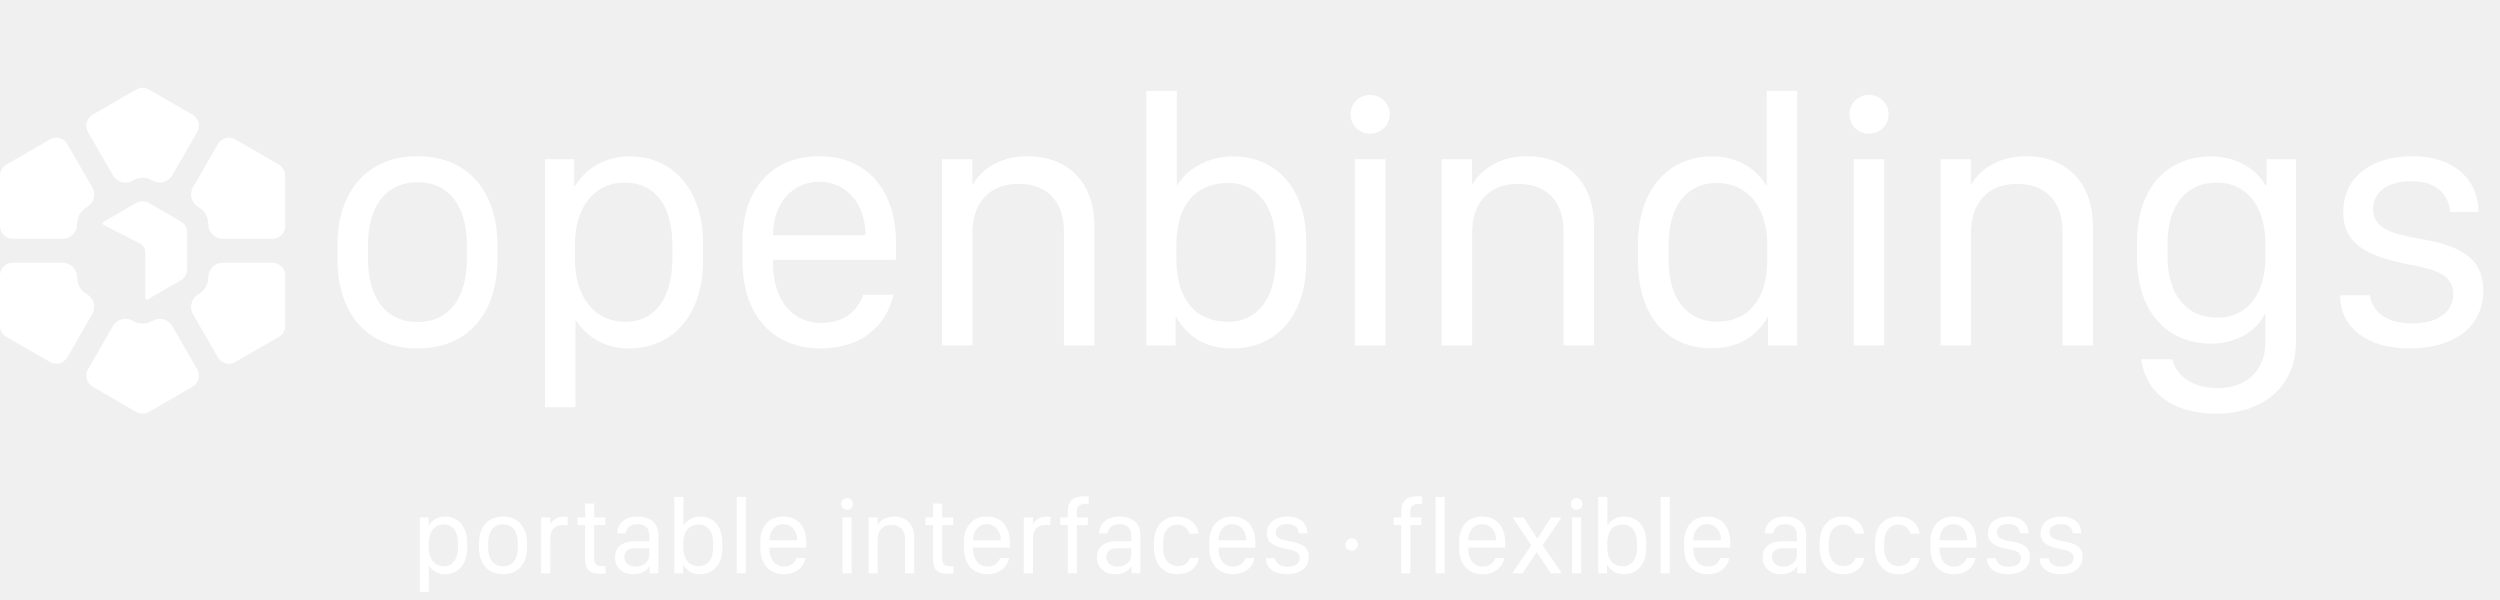
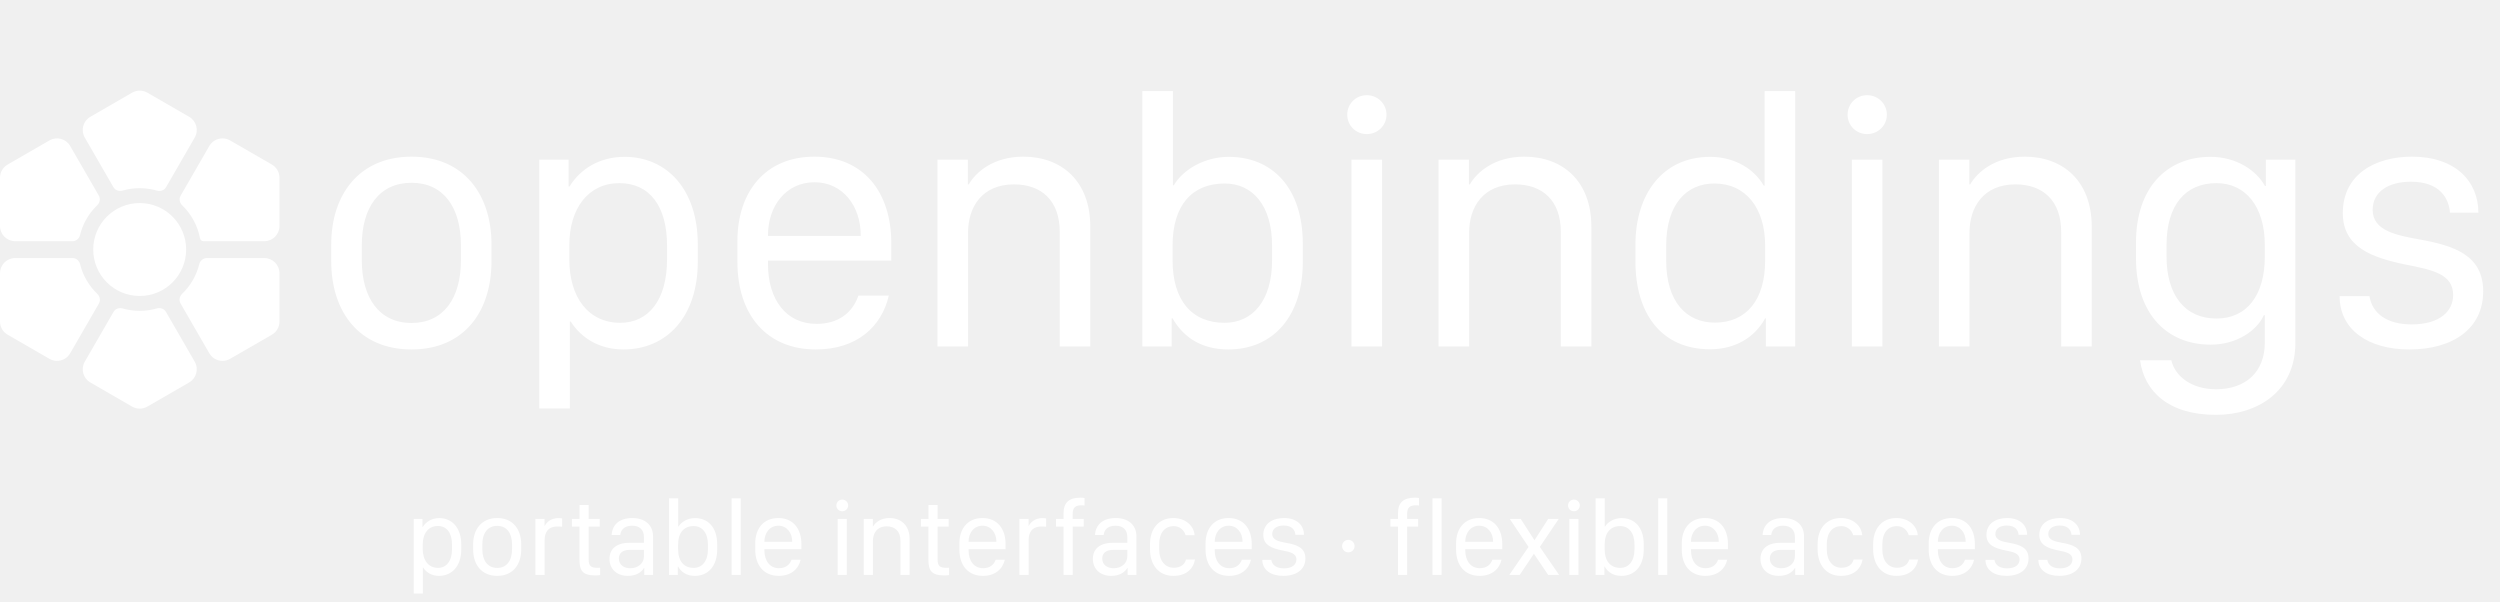
- <svg xmlns="http://www.w3.org/2000/svg" width="3445" height="826" viewBox="0 0 3445 826" fill="none">
-   <path d="M613.069 791.245C603.255 791.245 595.711 786.558 591.39 779.746H591.023V815.562H578.426V713.022H590.511V724.082H590.877C595.345 716.831 603.255 711.851 613.582 711.851C630.94 711.851 643.758 725.181 643.758 747.959V755.063C643.758 777.549 631.16 791.245 613.069 791.245ZM611.824 780.259C623.323 780.259 631.087 771.03 631.087 754.111V748.398C631.087 732.212 623.909 722.69 611.458 722.69C598.641 722.69 590.804 733.018 590.804 748.325V754.111C590.804 769.858 598.714 780.259 611.824 780.259ZM693.196 711.777C714.729 711.777 726.155 727.378 726.155 747.959V754.844C726.155 775.718 714.803 791.245 693.196 791.245C671.59 791.245 660.091 775.718 660.091 754.844V747.959C660.091 727.378 671.663 711.777 693.196 711.777ZM693.196 722.544C679.939 722.544 672.688 732.651 672.688 748.398V754.404C672.688 770.078 679.939 780.332 693.196 780.332C706.38 780.332 713.558 770.151 713.558 754.404V748.398C713.558 732.651 706.38 722.544 693.196 722.544ZM745.638 790V713.022H758.235V722.471H758.602C760.872 717.856 766.658 711.851 777.571 711.851C779.183 711.851 780.794 711.997 782.332 712.217V723.716C781.014 723.496 778.523 723.423 776.18 723.423C762.557 723.423 758.309 731.919 758.309 742.319V790H745.638ZM806.282 713.022V693.833H818.807V713.022H834.041V723.569H818.807V768.613C818.807 777.842 821.883 780.186 831.331 780.186C832.576 780.186 833.528 780.186 834.554 780.039V790.146C833.455 790.366 830.818 790.659 828.182 790.659C809.944 790.659 806.209 783.628 806.209 768.467V723.569H795.882V713.022H806.282ZM872.566 791.245C857.698 791.245 847.444 782.017 847.444 767.881C847.444 754.404 856.819 745.908 874.471 745.835H894.759V737.998C894.759 727.891 888.899 722.324 878.499 722.324C868.611 722.324 862.972 727.378 862.239 735.068H850.374C851.18 721.592 860.335 711.777 878.938 711.777C895.345 711.777 907.283 720.713 907.283 736.899V790H895.198V780.405H894.832C890.95 786.631 883.919 791.245 872.566 791.245ZM875.936 780.771C886.702 780.771 894.759 774.033 894.759 764.438V755.503H875.423C864.876 755.503 860.335 760.483 860.335 767.441C860.335 776.523 867.879 780.771 875.936 780.771ZM964.705 791.245C953.719 791.245 946.248 786.338 941.707 778.428H941.341V790H929.256V684.751H941.854V723.569H942.22C946.175 716.904 955.11 711.851 964.852 711.851C982.796 711.851 995.394 724.595 995.394 747.739V755.21C995.394 777.476 983.235 791.245 964.705 791.245ZM963.167 780.259C974.739 780.259 982.723 771.03 982.723 754.551V748.472C982.723 731.846 974.666 722.837 963.167 722.837C949.764 722.837 941.707 731.772 941.707 748.472V754.404C941.707 771.104 949.69 780.259 963.167 780.259ZM1015.24 790V684.751H1027.77V790H1015.24ZM1079.99 791.245C1059.92 791.245 1047.69 777.109 1047.69 755.21V746.567C1047.69 726.279 1059.19 711.777 1079.4 711.777C1099.54 711.777 1111.12 726.279 1111.12 747.446V754.624H1060.29V756.016C1060.29 770.664 1067.76 780.698 1080.28 780.698C1089.22 780.698 1095.08 776.23 1097.57 769.053H1110.09C1107.16 781.797 1096.98 791.245 1079.99 791.245ZM1060.29 744.443H1098.52V744.224C1098.52 731.992 1090.97 722.324 1079.48 722.324C1067.76 722.324 1060.29 732.065 1060.29 744.224V744.443ZM1159.16 694.492C1159.16 689.951 1162.75 686.436 1167.22 686.436C1171.69 686.436 1175.35 689.951 1175.35 694.492C1175.35 698.96 1171.69 702.476 1167.22 702.476C1162.75 702.476 1159.16 698.96 1159.16 694.492ZM1160.92 790V713.022H1173.52V790H1160.92ZM1196.81 790V713.022H1209.33V723.203H1209.7C1212.56 718.296 1219.66 711.777 1232.19 711.777C1248.01 711.777 1259.8 721.885 1259.8 740.635V790H1247.2V742.759C1247.2 729.795 1239.58 723.203 1228.38 723.203C1215.12 723.203 1209.41 732.578 1209.41 743.125V790H1196.81ZM1285.73 713.022V693.833H1298.25V713.022H1313.48V723.569H1298.25V768.613C1298.25 777.842 1301.33 780.186 1310.77 780.186C1312.02 780.186 1312.97 780.186 1314 780.039V790.146C1312.9 790.366 1310.26 790.659 1307.62 790.659C1289.39 790.659 1285.65 783.628 1285.65 768.467V723.569H1275.33V713.022H1285.73ZM1360.51 791.245C1340.44 791.245 1328.21 777.109 1328.21 755.21V746.567C1328.21 726.279 1339.71 711.777 1359.92 711.777C1380.06 711.777 1391.63 726.279 1391.63 747.446V754.624H1340.8V756.016C1340.8 770.664 1348.27 780.698 1360.8 780.698C1369.73 780.698 1375.59 776.23 1378.08 769.053H1390.61C1387.68 781.797 1377.5 791.245 1360.51 791.245ZM1340.8 744.443H1379.04V744.224C1379.04 731.992 1371.49 722.324 1359.99 722.324C1348.27 722.324 1340.8 732.065 1340.8 744.224V744.443ZM1410.68 790V713.022H1423.27V722.471H1423.64C1425.91 717.856 1431.7 711.851 1442.61 711.851C1444.22 711.851 1445.83 711.997 1447.37 712.217V723.716C1446.05 723.496 1443.56 723.423 1441.22 723.423C1427.6 723.423 1423.35 731.919 1423.35 742.319V790H1410.68ZM1471.32 790V723.569H1460.92V713.022H1471.32V705.332C1471.32 690.61 1478.72 683.799 1494.54 683.799C1497.1 683.799 1498.86 684.019 1500.18 684.238V694.565C1499.08 694.419 1498.13 694.272 1496.22 694.272C1487.87 694.272 1483.85 696.982 1483.85 706.357V713.022H1499.01V723.569H1483.92V790H1471.32ZM1536.73 791.245C1521.86 791.245 1511.6 782.017 1511.6 767.881C1511.6 754.404 1520.98 745.908 1538.63 745.835H1558.92V737.998C1558.92 727.891 1553.06 722.324 1542.66 722.324C1532.77 722.324 1527.13 727.378 1526.4 735.068H1514.53C1515.34 721.592 1524.5 711.777 1543.1 711.777C1559.5 711.777 1571.44 720.713 1571.44 736.899V790H1559.36V780.405H1558.99C1555.11 786.631 1548.08 791.245 1536.73 791.245ZM1540.1 780.771C1550.86 780.771 1558.92 774.033 1558.92 764.438V755.503H1539.58C1529.04 755.503 1524.5 760.483 1524.5 767.441C1524.5 776.523 1532.04 780.771 1540.1 780.771ZM1590.12 754.99V747.373C1590.12 726.646 1601.99 711.777 1622.05 711.777C1639.85 711.777 1650.69 723.569 1651.35 735.361H1638.97C1637.29 728.843 1631.21 722.91 1622.86 722.91C1610.12 722.91 1602.72 732.358 1602.72 747.886V755.063C1602.72 770.151 1610.63 780.112 1622.93 780.112C1632.53 780.112 1638.17 774.985 1639.56 768.833H1651.94C1649.37 782.017 1639.71 791.245 1622.05 791.245C1601.62 791.245 1590.12 775.498 1590.12 754.99ZM1698.74 791.245C1678.67 791.245 1666.44 777.109 1666.44 755.21V746.567C1666.44 726.279 1677.94 711.777 1698.15 711.777C1718.29 711.777 1729.87 726.279 1729.87 747.446V754.624H1679.04V756.016C1679.04 770.664 1686.51 780.698 1699.03 780.698C1707.97 780.698 1713.83 776.23 1716.32 769.053H1728.84C1725.91 781.797 1715.73 791.245 1698.74 791.245ZM1679.04 744.443H1717.27V744.224C1717.27 731.992 1709.72 722.324 1698.23 722.324C1686.51 722.324 1679.04 732.065 1679.04 744.224V744.443ZM1745.76 735.068C1745.76 718.809 1759.46 711.777 1774.25 711.777C1792.34 711.777 1801.64 722.104 1801.64 734.849H1789.92C1789.49 728.989 1785.82 722.104 1773.81 722.104C1764.66 722.104 1758.06 726.133 1758.06 733.75C1758.06 742.393 1768.25 744.224 1777.03 745.835C1791.46 748.398 1803.62 752.28 1803.62 767.295C1803.62 782.603 1791.24 791.245 1773.15 791.245C1756.23 791.245 1744.44 783.115 1744.44 769.272H1756.75C1757.84 776.304 1763.85 780.918 1774.1 780.918C1785.9 780.918 1791.24 775.352 1791.24 768.833C1791.24 760.117 1782.67 758.433 1771.91 756.309C1757.55 753.379 1745.76 748.984 1745.76 735.068ZM1854.01 750.376C1854.01 745.615 1857.89 741.733 1862.58 741.733C1867.34 741.733 1871.22 745.615 1871.22 750.376C1871.22 755.063 1867.34 758.945 1862.58 758.945C1857.89 758.945 1854.01 755.063 1854.01 750.376ZM1930.84 790V723.569H1920.44V713.022H1930.84V705.332C1930.84 690.61 1938.24 683.799 1954.06 683.799C1956.62 683.799 1958.38 684.019 1959.7 684.238V694.565C1958.6 694.419 1957.65 694.272 1955.75 694.272C1947.4 694.272 1943.37 696.982 1943.37 706.357V713.022H1958.53V723.569H1943.44V790H1930.84ZM1978.23 790V684.751H1990.75V790H1978.23ZM2042.98 791.245C2022.91 791.245 2010.68 777.109 2010.68 755.21V746.567C2010.68 726.279 2022.18 711.777 2042.39 711.777C2062.53 711.777 2074.1 726.279 2074.1 747.446V754.624H2023.27V756.016C2023.27 770.664 2030.75 780.698 2043.27 780.698C2052.21 780.698 2058.06 776.23 2060.55 769.053H2073.08C2070.15 781.797 2059.97 791.245 2042.98 791.245ZM2023.27 744.443H2061.51V744.224C2061.51 731.992 2053.96 722.324 2042.46 722.324C2030.75 722.324 2023.27 732.065 2023.27 744.224V744.443ZM2137.24 790L2117.61 760.923H2117.54L2098.05 790H2083.77L2110.21 751.475L2084.43 713.022H2099.52L2118.34 742.246H2118.42L2137.24 713.022H2151.67L2125.74 751.475L2152.25 790H2137.24ZM2164.49 694.492C2164.49 689.951 2168.07 686.436 2172.54 686.436C2177.01 686.436 2180.67 689.951 2180.67 694.492C2180.67 698.96 2177.01 702.476 2172.54 702.476C2168.07 702.476 2164.49 698.96 2164.49 694.492ZM2166.24 790V713.022H2178.84V790H2166.24ZM2237.8 791.245C2226.81 791.245 2219.34 786.338 2214.8 778.428H2214.44V790H2202.35V684.751H2214.95V723.569H2215.32C2219.27 716.904 2228.21 711.851 2237.95 711.851C2255.89 711.851 2268.49 724.595 2268.49 747.739V755.21C2268.49 777.476 2256.33 791.245 2237.8 791.245ZM2236.26 780.259C2247.83 780.259 2255.82 771.03 2255.82 754.551V748.472C2255.82 731.846 2247.76 722.837 2236.26 722.837C2222.86 722.837 2214.8 731.772 2214.8 748.472V754.404C2214.8 771.104 2222.79 780.259 2236.26 780.259ZM2288.34 790V684.751H2300.86V790H2288.34ZM2353.08 791.245C2333.02 791.245 2320.78 777.109 2320.78 755.21V746.567C2320.78 726.279 2332.28 711.777 2352.5 711.777C2372.64 711.777 2384.21 726.279 2384.21 747.446V754.624H2333.38V756.016C2333.38 770.664 2340.85 780.698 2353.38 780.698C2362.31 780.698 2368.17 776.23 2370.66 769.053H2383.19C2380.26 781.797 2370.08 791.245 2353.08 791.245ZM2333.38 744.443H2371.61V744.224C2371.61 731.992 2364.07 722.324 2352.57 722.324C2340.85 722.324 2333.38 732.065 2333.38 744.224V744.443ZM2454.01 791.245C2439.14 791.245 2428.89 782.017 2428.89 767.881C2428.89 754.404 2438.26 745.908 2455.92 745.835H2476.2V737.998C2476.2 727.891 2470.34 722.324 2459.94 722.324C2450.06 722.324 2444.42 727.378 2443.68 735.068H2431.82C2432.62 721.592 2441.78 711.777 2460.38 711.777C2476.79 711.777 2488.73 720.713 2488.73 736.899V790H2476.64V780.405H2476.28C2472.4 786.631 2465.36 791.245 2454.01 791.245ZM2457.38 780.771C2468.15 780.771 2476.2 774.033 2476.2 764.438V755.503H2456.87C2446.32 755.503 2441.78 760.483 2441.78 767.441C2441.78 776.523 2449.32 780.771 2457.38 780.771ZM2507.41 754.99V747.373C2507.41 726.646 2519.27 711.777 2539.34 711.777C2557.14 711.777 2567.98 723.569 2568.64 735.361H2556.26C2554.57 728.843 2548.49 722.91 2540.14 722.91C2527.4 722.91 2520 732.358 2520 747.886V755.063C2520 770.151 2527.91 780.112 2540.22 780.112C2549.81 780.112 2555.45 774.985 2556.84 768.833H2569.22C2566.66 782.017 2556.99 791.245 2539.34 791.245C2518.9 791.245 2507.41 775.498 2507.41 754.99ZM2583.72 754.99V747.373C2583.72 726.646 2595.59 711.777 2615.66 711.777C2633.46 711.777 2644.29 723.569 2644.95 735.361H2632.58C2630.89 728.843 2624.81 722.91 2616.46 722.91C2603.72 722.91 2596.32 732.358 2596.32 747.886V755.063C2596.32 770.151 2604.23 780.112 2616.54 780.112C2626.13 780.112 2631.77 774.985 2633.16 768.833H2645.54C2642.98 782.017 2633.31 791.245 2615.66 791.245C2595.22 791.245 2583.72 775.498 2583.72 754.99ZM2692.34 791.245C2672.27 791.245 2660.04 777.109 2660.04 755.21V746.567C2660.04 726.279 2671.54 711.777 2691.76 711.777C2711.9 711.777 2723.47 726.279 2723.47 747.446V754.624H2672.64V756.016C2672.64 770.664 2680.11 780.698 2692.63 780.698C2701.57 780.698 2707.43 776.23 2709.92 769.053H2722.44C2719.51 781.797 2709.33 791.245 2692.34 791.245ZM2672.64 744.443H2710.87V744.224C2710.87 731.992 2703.33 722.324 2691.83 722.324C2680.11 722.324 2672.64 732.065 2672.64 744.224V744.443ZM2739.36 735.068C2739.36 718.809 2753.06 711.777 2767.85 711.777C2785.95 711.777 2795.25 722.104 2795.25 734.849H2783.53C2783.09 728.989 2779.43 722.104 2767.42 722.104C2758.26 722.104 2751.67 726.133 2751.67 733.75C2751.67 742.393 2761.85 744.224 2770.64 745.835C2785.07 748.398 2797.22 752.28 2797.22 767.295C2797.22 782.603 2784.85 791.245 2766.76 791.245C2749.84 791.245 2738.04 783.115 2738.04 769.272H2750.35C2751.45 776.304 2757.45 780.918 2767.71 780.918C2779.5 780.918 2784.85 775.352 2784.85 768.833C2784.85 760.117 2776.28 758.433 2765.51 756.309C2751.16 753.379 2739.36 748.984 2739.36 735.068ZM2812.02 735.068C2812.02 718.809 2825.72 711.777 2840.51 711.777C2858.6 711.777 2867.9 722.104 2867.9 734.849H2856.18C2855.75 728.989 2852.08 722.104 2840.07 722.104C2830.92 722.104 2824.32 726.133 2824.32 733.75C2824.32 742.393 2834.5 744.224 2843.29 745.835C2857.72 748.398 2869.88 752.28 2869.88 767.295C2869.88 782.603 2857.5 791.245 2839.41 791.245C2822.49 791.245 2810.7 783.115 2810.7 769.272H2823.01C2824.1 776.304 2830.11 780.918 2840.36 780.918C2852.16 780.918 2857.5 775.352 2857.5 768.833C2857.5 760.117 2848.93 758.433 2838.17 756.309C2823.81 753.379 2812.02 748.984 2812.02 735.068Z" fill="white" />
-   <path d="M575.451 215.258C647.229 215.258 685.314 267.26 685.314 335.863V358.812C685.314 428.393 647.473 480.15 575.451 480.15C503.43 480.15 465.1 428.393 465.1 358.812V335.863C465.1 267.26 503.674 215.258 575.451 215.258ZM575.451 251.146C531.262 251.146 507.092 284.838 507.092 337.328V357.348C507.092 409.594 531.262 443.773 575.451 443.773C619.396 443.773 643.322 409.838 643.322 357.348V337.328C643.322 284.838 619.396 251.146 575.451 251.146ZM866.467 480.15C833.752 480.15 808.605 464.525 794.201 441.82H792.98V561.205H750.988V219.408H791.271V256.273H792.492C807.385 232.104 833.752 215.502 868.176 215.502C926.037 215.502 968.762 259.936 968.762 335.863V359.545C968.762 434.496 926.77 480.15 866.467 480.15ZM862.316 443.529C900.646 443.529 926.525 412.768 926.525 356.371V337.328C926.525 283.373 902.6 251.635 861.096 251.635C818.371 251.635 792.248 286.059 792.248 337.084V356.371C792.248 408.861 818.615 443.529 862.316 443.529ZM1130.87 480.15C1063.98 480.15 1023.21 433.031 1023.21 360.033V331.225C1023.21 263.598 1061.54 215.258 1128.92 215.258C1196.06 215.258 1234.63 263.598 1234.63 334.154V358.08H1065.2V362.719C1065.2 411.547 1090.1 444.994 1131.85 444.994C1161.63 444.994 1181.16 430.102 1189.46 406.176H1231.21C1221.45 448.656 1187.51 480.15 1130.87 480.15ZM1065.2 324.145H1192.64V323.412C1192.64 282.641 1167.49 250.414 1129.16 250.414C1090.1 250.414 1065.2 282.885 1065.2 323.412V324.145ZM1298.11 476V219.408H1339.86V253.344H1341.08C1350.6 236.986 1374.28 215.258 1416.03 215.258C1468.76 215.258 1508.07 248.949 1508.07 311.449V476H1466.08V318.529C1466.08 275.316 1440.69 253.344 1403.33 253.344C1359.14 253.344 1340.1 284.594 1340.1 319.75V476H1298.11ZM1697.77 480.15C1661.14 480.15 1636.24 463.793 1621.11 437.426H1619.88V476H1579.6V125.17H1621.59V254.564H1622.81C1636 232.348 1665.78 215.502 1698.25 215.502C1758.07 215.502 1800.06 257.982 1800.06 335.131V360.033C1800.06 434.252 1759.53 480.15 1697.77 480.15ZM1692.64 443.529C1731.21 443.529 1757.82 412.768 1757.82 357.836V337.572C1757.82 282.152 1730.97 252.123 1692.64 252.123C1647.96 252.123 1621.11 281.908 1621.11 337.572V357.348C1621.11 413.012 1647.72 443.529 1692.64 443.529ZM1861.1 157.641C1861.1 142.504 1873.06 130.785 1887.95 130.785C1902.84 130.785 1915.05 142.504 1915.05 157.641C1915.05 172.533 1902.84 184.252 1887.95 184.252C1873.06 184.252 1861.1 172.533 1861.1 157.641ZM1866.96 476V219.408H1908.95V476H1866.96ZM1986.58 476V219.408H2028.33V253.344H2029.55C2039.07 236.986 2062.76 215.258 2104.5 215.258C2157.24 215.258 2196.54 248.949 2196.54 311.449V476H2154.55V318.529C2154.55 275.316 2129.16 253.344 2091.81 253.344C2047.62 253.344 2028.58 284.594 2028.58 319.75V476H1986.58ZM2359.63 215.502C2393.57 215.502 2420.42 232.348 2433.36 255.053H2434.58V125.17H2476.57V476H2436.29V437.426H2435.31C2420.91 463.793 2394.05 479.906 2359.63 479.906C2292.74 479.906 2257.09 430.834 2257.09 359.301V336.107C2257.09 266.283 2294.93 215.502 2359.63 215.502ZM2365.49 252.123C2327.4 252.123 2299.33 280.443 2299.33 337.572V357.836C2299.33 414.965 2327.4 443.285 2366.22 443.285C2409.19 443.285 2435.31 412.523 2435.31 358.08V337.572C2435.31 285.814 2408.7 252.123 2365.49 252.123ZM2548.6 157.641C2548.6 142.504 2560.56 130.785 2575.45 130.785C2590.34 130.785 2602.55 142.504 2602.55 157.641C2602.55 172.533 2590.34 184.252 2575.45 184.252C2560.56 184.252 2548.6 172.533 2548.6 157.641ZM2554.46 476V219.408H2596.45V476H2554.46ZM2674.08 476V219.408H2715.83V253.344H2717.05C2726.57 236.986 2750.26 215.258 2792 215.258C2844.74 215.258 2884.04 248.949 2884.04 311.449V476H2842.05V318.529C2842.05 275.316 2816.66 253.344 2779.31 253.344C2735.12 253.344 2716.08 284.594 2716.08 319.75V476H2674.08ZM3054.94 534.838C3095.47 534.838 3121.84 511.156 3121.84 470.873V433.031H3120.62C3110.36 455.248 3082.29 473.559 3047.38 473.559C2987.56 473.559 2944.84 431.566 2944.84 354.662V333.422C2944.84 257.982 2987.07 215.502 3047.38 215.502C3082.29 215.502 3110.12 233.812 3122.08 255.541H3123.3V219.408H3163.83V471.361C3163.83 537.035 3112.8 569.994 3054.7 569.994C2989.51 569.994 2956.31 537.768 2950.45 495.043H2993.42C2998.06 515.795 3019.79 534.838 3054.94 534.838ZM3055.43 251.635C3012.22 251.635 2986.83 282.396 2986.83 336.596V352.465C2986.83 405.688 3012.22 437.67 3055.43 437.67C3097.42 437.67 3121.84 405.443 3121.84 352.465V336.596C3121.84 284.594 3095.96 251.635 3055.43 251.635ZM3229.02 292.895C3229.02 238.695 3274.67 215.258 3323.99 215.258C3384.29 215.258 3415.29 249.682 3415.29 292.162H3376.23C3374.77 272.631 3362.56 249.682 3322.52 249.682C3292 249.682 3270.03 263.109 3270.03 288.5C3270.03 317.309 3303.97 323.412 3333.26 328.783C3381.36 337.328 3421.89 350.268 3421.89 400.316C3421.89 451.342 3380.63 480.15 3320.32 480.15C3263.93 480.15 3224.62 453.051 3224.62 406.908H3265.64C3269.3 430.346 3289.32 445.727 3323.5 445.727C3362.8 445.727 3380.63 427.172 3380.63 405.443C3380.63 376.391 3352.06 370.775 3316.17 363.695C3268.32 353.93 3229.02 339.281 3229.02 292.895Z" fill="white" />
-   <path d="M183.544 442.353C191.647 447.037 201.631 447.037 209.734 442.353L210.098 442.143C219.668 436.609 231.913 439.89 237.434 449.467L271.76 509L271.98 509.394C276.49 517.695 273.589 528.13 265.369 532.883L205.219 567.658C199.815 570.782 193.157 570.781 187.755 567.655L127.648 532.885C119.3 528.056 116.44 517.366 121.261 509.005L155.652 449.356C161.174 439.779 173.418 436.499 182.989 442.032L183.544 442.353Z" fill="white" />
-   <path d="M375.54 361.996C385.183 361.996 392.999 369.823 393 379.479V449.029L392.997 449.321C392.895 455.456 389.586 461.098 384.266 464.172L324.141 498.911C315.791 503.736 305.115 500.87 300.294 492.51L265.943 432.931C260.43 423.37 263.705 411.15 273.26 405.627L273.907 405.252L274.285 405.03C282.165 400.297 287.002 391.764 287.002 382.541V381.995C287.002 370.949 295.956 361.995 307.002 361.995L375.54 361.996Z" fill="white" />
-   <path d="M86.277 361.996C97.322 361.996 106.277 370.95 106.277 381.996V382.541C106.277 391.91 111.268 400.568 119.371 405.252L119.827 405.516C129.382 411.04 132.656 423.259 127.144 432.82L92.731 492.505C87.985 500.736 77.564 503.641 69.274 499.125L68.881 498.904L8.73 464.129C3.327 461.005 -0.001 455.232 0 448.984L0.018 379.474C0.02 369.821 7.837 361.996 17.477 361.996H86.277Z" fill="white" />
-   <path d="M187.946 279.557C193.301 276.579 199.834 276.626 205.151 279.701L249.101 305.109C254.503 308.232 257.83 314.004 257.831 320.25V371.067L257.828 371.36C257.727 377.396 254.522 382.955 249.352 386.06L249.101 386.208L205.151 411.617C204.308 412.104 203.435 412.515 202.542 412.85C202.209 412.975 201.997 412.961 201.857 412.93C201.696 412.894 201.468 412.796 201.205 412.556C200.644 412.042 200.132 411.05 200.132 409.836V347.299C200.132 342.37 197.371 337.857 192.986 335.617L143.092 310.141C141.978 309.572 141.33 308.627 141.148 307.884C141.063 307.538 141.09 307.299 141.135 307.155C141.172 307.034 141.26 306.842 141.554 306.607C142.238 306.058 142.969 305.556 143.742 305.109L187.692 279.701L187.946 279.557Z" fill="white" />
-   <path d="M68.881 192.096C77.231 187.268 87.909 190.133 92.731 198.495L127.092 258.091C132.605 267.652 129.331 279.871 119.776 285.395L119.371 285.629C111.268 290.314 106.277 298.971 106.277 308.34V309.005C106.277 320.051 97.322 329.005 86.277 329.005H17.477C7.836 329.005 0.02 321.18 0.017 311.526L4.78102e-07 242.016C-0.001 235.769 3.327 229.995 8.73 226.871L68.881 192.096Z" fill="white" />
-   <path d="M300.295 198.49C305.115 190.13 315.791 187.264 324.141 192.089L384.266 226.828C389.67 229.95 393 235.724 393 241.971V311.522L392.994 311.973C392.755 321.42 385.032 329.005 375.54 329.005H307.002C295.956 329.005 287.002 320.051 287.002 309.005V308.34L286.998 307.901C286.845 298.701 281.883 290.24 273.907 285.629L273.31 285.284C263.756 279.76 260.482 267.541 265.994 257.979L300.295 198.49Z" fill="white" />
-   <path d="M187.755 123.345C193.157 120.219 199.815 120.218 205.219 123.342L265.369 158.117L265.756 158.348C273.68 163.2 276.419 173.437 271.98 181.606L271.76 182L237.486 241.444C231.964 251.021 219.719 254.302 210.149 248.768L209.734 248.528C201.631 243.844 191.647 243.844 183.544 248.528L182.937 248.88C173.367 254.412 161.123 251.131 155.601 241.555L121.261 181.995C116.44 173.634 119.3 162.944 127.648 158.115L187.755 123.345Z" fill="white" />
+ <svg xmlns="http://www.w3.org/2000/svg" width="3435" height="826" viewBox="0 0 3435 826" fill="none">
+   <path d="M603.069 791.245C593.255 791.245 585.711 786.558 581.39 779.746H581.023V815.562H568.426V713.022H580.511V724.082H580.877C585.345 716.831 593.255 711.851 603.582 711.851C620.94 711.851 633.758 725.181 633.758 747.959V755.063C633.758 777.549 621.16 791.245 603.069 791.245ZM601.824 780.259C613.323 780.259 621.087 771.03 621.087 754.111V748.398C621.087 732.212 613.909 722.69 601.458 722.69C588.641 722.69 580.804 733.018 580.804 748.325V754.111C580.804 769.858 588.714 780.259 601.824 780.259ZM683.196 711.777C704.729 711.777 716.155 727.378 716.155 747.959V754.844C716.155 775.718 704.803 791.245 683.196 791.245C661.59 791.245 650.091 775.718 650.091 754.844V747.959C650.091 727.378 661.663 711.777 683.196 711.777ZM683.196 722.544C669.939 722.544 662.688 732.651 662.688 748.398V754.404C662.688 770.078 669.939 780.332 683.196 780.332C696.38 780.332 703.558 770.151 703.558 754.404V748.398C703.558 732.651 696.38 722.544 683.196 722.544ZM735.638 790V713.022H748.235V722.471H748.602C750.872 717.856 756.658 711.851 767.571 711.851C769.183 711.851 770.794 711.997 772.332 712.217V723.716C771.014 723.496 768.523 723.423 766.18 723.423C752.557 723.423 748.309 731.919 748.309 742.319V790H735.638ZM796.282 713.022V693.833H808.807V713.022H824.041V723.569H808.807V768.613C808.807 777.842 811.883 780.186 821.331 780.186C822.576 780.186 823.528 780.186 824.554 780.039V790.146C823.455 790.366 820.818 790.659 818.182 790.659C799.944 790.659 796.209 783.628 796.209 768.467V723.569H785.882V713.022H796.282ZM862.566 791.245C847.698 791.245 837.444 782.017 837.444 767.881C837.444 754.404 846.819 745.908 864.471 745.835H884.759V737.998C884.759 727.891 878.899 722.324 868.499 722.324C858.611 722.324 852.972 727.378 852.239 735.068H840.374C841.18 721.592 850.335 711.777 868.938 711.777C885.345 711.777 897.283 720.713 897.283 736.899V790H885.198V780.405H884.832C880.95 786.631 873.919 791.245 862.566 791.245ZM865.936 780.771C876.702 780.771 884.759 774.033 884.759 764.438V755.503H865.423C854.876 755.503 850.335 760.483 850.335 767.441C850.335 776.523 857.879 780.771 865.936 780.771ZM954.705 791.245C943.719 791.245 936.248 786.338 931.707 778.428H931.341V790H919.256V684.751H931.854V723.569H932.22C936.175 716.904 945.11 711.851 954.852 711.851C972.796 711.851 985.394 724.595 985.394 747.739V755.21C985.394 777.476 973.235 791.245 954.705 791.245ZM953.167 780.259C964.739 780.259 972.723 771.03 972.723 754.551V748.472C972.723 731.846 964.666 722.837 953.167 722.837C939.764 722.837 931.707 731.772 931.707 748.472V754.404C931.707 771.104 939.69 780.259 953.167 780.259ZM1005.24 790V684.751H1017.77V790H1005.24ZM1069.99 791.245C1049.92 791.245 1037.69 777.109 1037.69 755.21V746.567C1037.69 726.279 1049.19 711.777 1069.4 711.777C1089.54 711.777 1101.12 726.279 1101.12 747.446V754.624H1050.29V756.016C1050.29 770.664 1057.76 780.698 1070.28 780.698C1079.22 780.698 1085.08 776.23 1087.57 769.053H1100.09C1097.16 781.797 1086.98 791.245 1069.99 791.245ZM1050.29 744.443H1088.52V744.224C1088.52 731.992 1080.97 722.324 1069.48 722.324C1057.76 722.324 1050.29 732.065 1050.29 744.224V744.443ZM1149.16 694.492C1149.16 689.951 1152.75 686.436 1157.22 686.436C1161.69 686.436 1165.35 689.951 1165.35 694.492C1165.35 698.96 1161.69 702.476 1157.22 702.476C1152.75 702.476 1149.16 698.96 1149.16 694.492ZM1150.92 790V713.022H1163.52V790H1150.92ZM1186.81 790V713.022H1199.33V723.203H1199.7C1202.56 718.296 1209.66 711.777 1222.19 711.777C1238.01 711.777 1249.8 721.885 1249.8 740.635V790H1237.2V742.759C1237.2 729.795 1229.58 723.203 1218.38 723.203C1205.12 723.203 1199.41 732.578 1199.41 743.125V790H1186.81ZM1275.73 713.022V693.833H1288.25V713.022H1303.48V723.569H1288.25V768.613C1288.25 777.842 1291.33 780.186 1300.77 780.186C1302.02 780.186 1302.97 780.186 1304 780.039V790.146C1302.9 790.366 1300.26 790.659 1297.62 790.659C1279.39 790.659 1275.65 783.628 1275.65 768.467V723.569H1265.33V713.022H1275.73ZM1350.51 791.245C1330.44 791.245 1318.21 777.109 1318.21 755.21V746.567C1318.21 726.279 1329.71 711.777 1349.92 711.777C1370.06 711.777 1381.63 726.279 1381.63 747.446V754.624H1330.8V756.016C1330.8 770.664 1338.27 780.698 1350.8 780.698C1359.73 780.698 1365.59 776.23 1368.08 769.053H1380.61C1377.68 781.797 1367.5 791.245 1350.51 791.245ZM1330.8 744.443H1369.04V744.224C1369.04 731.992 1361.49 722.324 1349.99 722.324C1338.27 722.324 1330.8 732.065 1330.8 744.224V744.443ZM1400.68 790V713.022H1413.27V722.471H1413.64C1415.91 717.856 1421.7 711.851 1432.61 711.851C1434.22 711.851 1435.83 711.997 1437.37 712.217V723.716C1436.05 723.496 1433.56 723.423 1431.22 723.423C1417.6 723.423 1413.35 731.919 1413.35 742.319V790H1400.68ZM1461.32 790V723.569H1450.92V713.022H1461.32V705.332C1461.32 690.61 1468.72 683.799 1484.54 683.799C1487.1 683.799 1488.86 684.019 1490.18 684.238V694.565C1489.08 694.419 1488.13 694.272 1486.22 694.272C1477.87 694.272 1473.85 696.982 1473.85 706.357V713.022H1489.01V723.569H1473.92V790H1461.32ZM1526.73 791.245C1511.86 791.245 1501.6 782.017 1501.6 767.881C1501.6 754.404 1510.98 745.908 1528.63 745.835H1548.92V737.998C1548.92 727.891 1543.06 722.324 1532.66 722.324C1522.77 722.324 1517.13 727.378 1516.4 735.068H1504.53C1505.34 721.592 1514.5 711.777 1533.1 711.777C1549.5 711.777 1561.44 720.713 1561.44 736.899V790H1549.36V780.405H1548.99C1545.11 786.631 1538.08 791.245 1526.73 791.245ZM1530.1 780.771C1540.86 780.771 1548.92 774.033 1548.92 764.438V755.503H1529.58C1519.04 755.503 1514.5 760.483 1514.5 767.441C1514.5 776.523 1522.04 780.771 1530.1 780.771ZM1580.12 754.99V747.373C1580.12 726.646 1591.99 711.777 1612.05 711.777C1629.85 711.777 1640.69 723.569 1641.35 735.361H1628.97C1627.29 728.843 1621.21 722.91 1612.86 722.91C1600.12 722.91 1592.72 732.358 1592.72 747.886V755.063C1592.72 770.151 1600.63 780.112 1612.93 780.112C1622.53 780.112 1628.17 774.985 1629.56 768.833H1641.94C1639.37 782.017 1629.71 791.245 1612.05 791.245C1591.62 791.245 1580.12 775.498 1580.12 754.99ZM1688.74 791.245C1668.67 791.245 1656.44 777.109 1656.44 755.21V746.567C1656.44 726.279 1667.94 711.777 1688.15 711.777C1708.29 711.777 1719.87 726.279 1719.87 747.446V754.624H1669.04V756.016C1669.04 770.664 1676.51 780.698 1689.03 780.698C1697.97 780.698 1703.83 776.23 1706.32 769.053H1718.84C1715.91 781.797 1705.73 791.245 1688.74 791.245ZM1669.04 744.443H1707.27V744.224C1707.27 731.992 1699.72 722.324 1688.23 722.324C1676.51 722.324 1669.04 732.065 1669.04 744.224V744.443ZM1735.76 735.068C1735.76 718.809 1749.46 711.777 1764.25 711.777C1782.34 711.777 1791.64 722.104 1791.64 734.849H1779.92C1779.49 728.989 1775.82 722.104 1763.81 722.104C1754.66 722.104 1748.06 726.133 1748.06 733.75C1748.06 742.393 1758.25 744.224 1767.03 745.835C1781.46 748.398 1793.62 752.28 1793.62 767.295C1793.62 782.603 1781.24 791.245 1763.15 791.245C1746.23 791.245 1734.44 783.115 1734.44 769.272H1746.75C1747.84 776.304 1753.85 780.918 1764.1 780.918C1775.9 780.918 1781.24 775.352 1781.24 768.833C1781.24 760.117 1772.67 758.433 1761.91 756.309C1747.55 753.379 1735.76 748.984 1735.76 735.068ZM1844.01 750.376C1844.01 745.615 1847.89 741.733 1852.58 741.733C1857.34 741.733 1861.22 745.615 1861.22 750.376C1861.22 755.063 1857.34 758.945 1852.58 758.945C1847.89 758.945 1844.01 755.063 1844.01 750.376ZM1920.84 790V723.569H1910.44V713.022H1920.84V705.332C1920.84 690.61 1928.24 683.799 1944.06 683.799C1946.62 683.799 1948.38 684.019 1949.7 684.238V694.565C1948.6 694.419 1947.65 694.272 1945.75 694.272C1937.4 694.272 1933.37 696.982 1933.37 706.357V713.022H1948.53V723.569H1933.44V790H1920.84ZM1968.23 790V684.751H1980.75V790H1968.23ZM2032.98 791.245C2012.91 791.245 2000.68 777.109 2000.68 755.21V746.567C2000.68 726.279 2012.18 711.777 2032.39 711.777C2052.53 711.777 2064.1 726.279 2064.1 747.446V754.624H2013.27V756.016C2013.27 770.664 2020.75 780.698 2033.27 780.698C2042.21 780.698 2048.06 776.23 2050.55 769.053H2063.08C2060.15 781.797 2049.97 791.245 2032.98 791.245ZM2013.27 744.443H2051.51V744.224C2051.51 731.992 2043.96 722.324 2032.46 722.324C2020.75 722.324 2013.27 732.065 2013.27 744.224V744.443ZM2127.24 790L2107.61 760.923H2107.54L2088.05 790H2073.77L2100.21 751.475L2074.43 713.022H2089.52L2108.34 742.246H2108.42L2127.24 713.022H2141.67L2115.74 751.475L2142.25 790H2127.24ZM2154.49 694.492C2154.49 689.951 2158.07 686.436 2162.54 686.436C2167.01 686.436 2170.67 689.951 2170.67 694.492C2170.67 698.96 2167.01 702.476 2162.54 702.476C2158.07 702.476 2154.49 698.96 2154.49 694.492ZM2156.24 790V713.022H2168.84V790H2156.24ZM2227.8 791.245C2216.81 791.245 2209.34 786.338 2204.8 778.428H2204.44V790H2192.35V684.751H2204.95V723.569H2205.32C2209.27 716.904 2218.21 711.851 2227.95 711.851C2245.89 711.851 2258.49 724.595 2258.49 747.739V755.21C2258.49 777.476 2246.33 791.245 2227.8 791.245ZM2226.26 780.259C2237.83 780.259 2245.82 771.03 2245.82 754.551V748.472C2245.82 731.846 2237.76 722.837 2226.26 722.837C2212.86 722.837 2204.8 731.772 2204.8 748.472V754.404C2204.8 771.104 2212.79 780.259 2226.26 780.259ZM2278.34 790V684.751H2290.86V790H2278.34ZM2343.08 791.245C2323.02 791.245 2310.78 777.109 2310.78 755.21V746.567C2310.78 726.279 2322.28 711.777 2342.5 711.777C2362.64 711.777 2374.21 726.279 2374.21 747.446V754.624H2323.38V756.016C2323.38 770.664 2330.85 780.698 2343.38 780.698C2352.31 780.698 2358.17 776.23 2360.66 769.053H2373.19C2370.26 781.797 2360.08 791.245 2343.08 791.245ZM2323.38 744.443H2361.61V744.224C2361.61 731.992 2354.07 722.324 2342.57 722.324C2330.85 722.324 2323.38 732.065 2323.38 744.224V744.443ZM2444.01 791.245C2429.14 791.245 2418.89 782.017 2418.89 767.881C2418.89 754.404 2428.26 745.908 2445.92 745.835H2466.2V737.998C2466.2 727.891 2460.34 722.324 2449.94 722.324C2440.06 722.324 2434.42 727.378 2433.68 735.068H2421.82C2422.62 721.592 2431.78 711.777 2450.38 711.777C2466.79 711.777 2478.73 720.713 2478.73 736.899V790H2466.64V780.405H2466.28C2462.4 786.631 2455.36 791.245 2444.01 791.245ZM2447.38 780.771C2458.15 780.771 2466.2 774.033 2466.2 764.438V755.503H2446.87C2436.32 755.503 2431.78 760.483 2431.78 767.441C2431.78 776.523 2439.32 780.771 2447.38 780.771ZM2497.41 754.99V747.373C2497.41 726.646 2509.27 711.777 2529.34 711.777C2547.14 711.777 2557.98 723.569 2558.64 735.361H2546.26C2544.57 728.843 2538.49 722.91 2530.14 722.91C2517.4 722.91 2510 732.358 2510 747.886V755.063C2510 770.151 2517.91 780.112 2530.22 780.112C2539.81 780.112 2545.45 774.985 2546.84 768.833H2559.22C2556.66 782.017 2546.99 791.245 2529.34 791.245C2508.9 791.245 2497.41 775.498 2497.41 754.99ZM2573.72 754.99V747.373C2573.72 726.646 2585.59 711.777 2605.66 711.777C2623.46 711.777 2634.29 723.569 2634.95 735.361H2622.58C2620.89 728.843 2614.81 722.91 2606.46 722.91C2593.72 722.91 2586.32 732.358 2586.32 747.886V755.063C2586.32 770.151 2594.23 780.112 2606.54 780.112C2616.13 780.112 2621.77 774.985 2623.16 768.833H2635.54C2632.98 782.017 2623.31 791.245 2605.66 791.245C2585.22 791.245 2573.72 775.498 2573.72 754.99ZM2682.34 791.245C2662.27 791.245 2650.04 777.109 2650.04 755.21V746.567C2650.04 726.279 2661.54 711.777 2681.76 711.777C2701.9 711.777 2713.47 726.279 2713.47 747.446V754.624H2662.64V756.016C2662.64 770.664 2670.11 780.698 2682.63 780.698C2691.57 780.698 2697.43 776.23 2699.92 769.053H2712.44C2709.51 781.797 2699.33 791.245 2682.34 791.245ZM2662.64 744.443H2700.87V744.224C2700.87 731.992 2693.33 722.324 2681.83 722.324C2670.11 722.324 2662.64 732.065 2662.64 744.224V744.443ZM2729.36 735.068C2729.36 718.809 2743.06 711.777 2757.85 711.777C2775.95 711.777 2785.25 722.104 2785.25 734.849H2773.53C2773.09 728.989 2769.43 722.104 2757.42 722.104C2748.26 722.104 2741.67 726.133 2741.67 733.75C2741.67 742.393 2751.85 744.224 2760.64 745.835C2775.07 748.398 2787.22 752.28 2787.22 767.295C2787.22 782.603 2774.85 791.245 2756.76 791.245C2739.84 791.245 2728.04 783.115 2728.04 769.272H2740.35C2741.45 776.304 2747.45 780.918 2757.71 780.918C2769.5 780.918 2774.85 775.352 2774.85 768.833C2774.85 760.117 2766.28 758.433 2755.51 756.309C2741.16 753.379 2729.36 748.984 2729.36 735.068ZM2802.02 735.068C2802.02 718.809 2815.72 711.777 2830.51 711.777C2848.6 711.777 2857.9 722.104 2857.9 734.849H2846.18C2845.75 728.989 2842.08 722.104 2830.07 722.104C2820.92 722.104 2814.32 726.133 2814.32 733.75C2814.32 742.393 2824.5 744.224 2833.29 745.835C2847.72 748.398 2859.88 752.28 2859.88 767.295C2859.88 782.603 2847.5 791.245 2829.41 791.245C2812.49 791.245 2800.7 783.115 2800.7 769.272H2813.01C2814.1 776.304 2820.11 780.918 2830.36 780.918C2842.16 780.918 2847.5 775.352 2847.5 768.833C2847.5 760.117 2838.93 758.433 2828.17 756.309C2813.81 753.379 2802.02 748.984 2802.02 735.068Z" fill="white" />
+   <path d="M565.451 215.258C637.229 215.258 675.314 267.26 675.314 335.863V358.812C675.314 428.393 637.473 480.15 565.451 480.15C493.43 480.15 455.1 428.393 455.1 358.812V335.863C455.1 267.26 493.674 215.258 565.451 215.258ZM565.451 251.146C521.262 251.146 497.092 284.838 497.092 337.328V357.348C497.092 409.594 521.262 443.773 565.451 443.773C609.396 443.773 633.322 409.838 633.322 357.348V337.328C633.322 284.838 609.396 251.146 565.451 251.146ZM856.467 480.15C823.752 480.15 798.605 464.525 784.201 441.82H782.98V561.205H740.988V219.408H781.271V256.273H782.492C797.385 232.104 823.752 215.502 858.176 215.502C916.037 215.502 958.762 259.936 958.762 335.863V359.545C958.762 434.496 916.77 480.15 856.467 480.15ZM852.316 443.529C890.646 443.529 916.525 412.768 916.525 356.371V337.328C916.525 283.373 892.6 251.635 851.096 251.635C808.371 251.635 782.248 286.059 782.248 337.084V356.371C782.248 408.861 808.615 443.529 852.316 443.529ZM1120.87 480.15C1053.98 480.15 1013.21 433.031 1013.21 360.033V331.225C1013.21 263.598 1051.54 215.258 1118.92 215.258C1186.06 215.258 1224.63 263.598 1224.63 334.154V358.08H1055.2V362.719C1055.2 411.547 1080.1 444.994 1121.85 444.994C1151.63 444.994 1171.16 430.102 1179.46 406.176H1221.21C1211.45 448.656 1177.51 480.15 1120.87 480.15ZM1055.2 324.145H1182.64V323.412C1182.64 282.641 1157.49 250.414 1119.16 250.414C1080.1 250.414 1055.2 282.885 1055.2 323.412V324.145ZM1288.11 476V219.408H1329.86V253.344H1331.08C1340.6 236.986 1364.28 215.258 1406.03 215.258C1458.76 215.258 1498.07 248.949 1498.07 311.449V476H1456.08V318.529C1456.08 275.316 1430.69 253.344 1393.33 253.344C1349.14 253.344 1330.1 284.594 1330.1 319.75V476H1288.11ZM1687.77 480.15C1651.14 480.15 1626.24 463.793 1611.11 437.426H1609.88V476H1569.6V125.17H1611.59V254.564H1612.81C1626 232.348 1655.78 215.502 1688.25 215.502C1748.07 215.502 1790.06 257.982 1790.06 335.131V360.033C1790.06 434.252 1749.53 480.15 1687.77 480.15ZM1682.64 443.529C1721.21 443.529 1747.82 412.768 1747.82 357.836V337.572C1747.82 282.152 1720.97 252.123 1682.64 252.123C1637.96 252.123 1611.11 281.908 1611.11 337.572V357.348C1611.11 413.012 1637.72 443.529 1682.64 443.529ZM1851.1 157.641C1851.1 142.504 1863.06 130.785 1877.95 130.785C1892.84 130.785 1905.05 142.504 1905.05 157.641C1905.05 172.533 1892.84 184.252 1877.95 184.252C1863.06 184.252 1851.1 172.533 1851.1 157.641ZM1856.96 476V219.408H1898.95V476H1856.96ZM1976.58 476V219.408H2018.33V253.344H2019.55C2029.07 236.986 2052.76 215.258 2094.5 215.258C2147.24 215.258 2186.54 248.949 2186.54 311.449V476H2144.55V318.529C2144.55 275.316 2119.16 253.344 2081.81 253.344C2037.62 253.344 2018.58 284.594 2018.58 319.75V476H1976.58ZM2349.63 215.502C2383.57 215.502 2410.42 232.348 2423.36 255.053H2424.58V125.17H2466.57V476H2426.29V437.426H2425.31C2410.91 463.793 2384.05 479.906 2349.63 479.906C2282.74 479.906 2247.09 430.834 2247.09 359.301V336.107C2247.09 266.283 2284.93 215.502 2349.63 215.502ZM2355.49 252.123C2317.4 252.123 2289.33 280.443 2289.33 337.572V357.836C2289.33 414.965 2317.4 443.285 2356.22 443.285C2399.19 443.285 2425.31 412.523 2425.31 358.08V337.572C2425.31 285.814 2398.7 252.123 2355.49 252.123ZM2538.6 157.641C2538.6 142.504 2550.56 130.785 2565.45 130.785C2580.34 130.785 2592.55 142.504 2592.55 157.641C2592.55 172.533 2580.34 184.252 2565.45 184.252C2550.56 184.252 2538.6 172.533 2538.6 157.641ZM2544.46 476V219.408H2586.45V476H2544.46ZM2664.08 476V219.408H2705.83V253.344H2707.05C2716.57 236.986 2740.26 215.258 2782 215.258C2834.74 215.258 2874.04 248.949 2874.04 311.449V476H2832.05V318.529C2832.05 275.316 2806.66 253.344 2769.31 253.344C2725.12 253.344 2706.08 284.594 2706.08 319.75V476H2664.08ZM3044.94 534.838C3085.47 534.838 3111.84 511.156 3111.84 470.873V433.031H3110.62C3100.36 455.248 3072.29 473.559 3037.38 473.559C2977.56 473.559 2934.84 431.566 2934.84 354.662V333.422C2934.84 257.982 2977.07 215.502 3037.38 215.502C3072.29 215.502 3100.12 233.812 3112.08 255.541H3113.3V219.408H3153.83V471.361C3153.83 537.035 3102.8 569.994 3044.7 569.994C2979.51 569.994 2946.31 537.768 2940.45 495.043H2983.42C2988.06 515.795 3009.79 534.838 3044.94 534.838ZM3045.43 251.635C3002.22 251.635 2976.83 282.396 2976.83 336.596V352.465C2976.83 405.688 3002.22 437.67 3045.43 437.67C3087.42 437.67 3111.84 405.443 3111.84 352.465V336.596C3111.84 284.594 3085.96 251.635 3045.43 251.635ZM3219.02 292.895C3219.02 238.695 3264.67 215.258 3313.99 215.258C3374.29 215.258 3405.29 249.682 3405.29 292.162H3366.23C3364.77 272.631 3352.56 249.682 3312.52 249.682C3282 249.682 3260.03 263.109 3260.03 288.5C3260.03 317.309 3293.97 323.412 3323.26 328.783C3371.36 337.328 3411.89 350.268 3411.89 400.316C3411.89 451.342 3370.63 480.15 3310.32 480.15C3253.93 480.15 3214.62 453.051 3214.62 406.908H3255.64C3259.3 430.346 3279.32 445.727 3313.5 445.727C3352.8 445.727 3370.63 427.172 3370.63 405.443C3370.63 376.391 3342.06 370.775 3306.17 363.695C3258.32 353.93 3219.02 339.281 3219.02 292.895Z" fill="white" />
+   <path d="M267.553 496.978C273.314 506.956 269.895 519.714 259.917 525.475L202.421 558.669C195.965 562.399 188.01 562.395 181.555 558.669L124.101 525.477C114.127 519.715 110.71 506.958 116.469 496.983L155.992 428.527C158.485 424.208 163.765 422.452 168.557 423.832C175.977 425.969 183.817 427.114 191.924 427.114C200.08 427.114 207.965 425.955 215.424 423.794C220.221 422.404 225.51 424.158 228.007 428.483L267.553 496.978Z" fill="white" />
+   <path d="M363.139 354.564C374.66 354.564 384 363.904 384 375.425V441.816C384 449.271 380.023 456.16 373.566 459.885L316.094 493.047C312.664 495.026 308.906 495.92 305.217 495.837C298.174 495.678 291.381 491.955 287.601 485.408L248.039 416.884C245.544 412.563 246.665 407.108 250.266 403.654C261.577 392.801 269.868 378.823 273.749 363.108C274.945 358.263 279.108 354.564 284.098 354.564L363.139 354.564Z" fill="white" />
+   <path d="M99.748 354.564C104.738 354.564 108.901 358.263 110.097 363.108C110.815 366.015 111.684 368.863 112.694 371.642C117.111 383.784 124.371 394.823 133.683 403.745C137.291 407.202 138.419 412.665 135.92 416.992L96.424 485.403C92.463 492.263 85.195 496.023 77.797 495.831C74.434 495.743 71.045 494.839 67.927 493.039L10.431 459.844C3.975 456.116 -0.002 449.227 6.38029e-07 441.772L0.017 375.42C0.02 363.9 9.359 354.564 20.878 354.564H99.748Z" fill="white" />
+   <path d="M191.923 278.999C227.179 278.999 255.759 307.579 255.759 342.835C255.759 378.09 227.179 406.671 191.923 406.671C156.668 406.671 128.087 378.09 128.087 342.835C128.087 307.579 156.668 278.999 191.923 278.999Z" fill="white" />
+   <path d="M67.927 192.942C77.904 187.182 90.663 190.6 96.424 200.578L135.804 268.787C138.299 273.108 137.178 278.562 133.578 282.017C126.959 288.369 121.374 295.79 117.102 304.004C114.135 309.709 111.802 315.796 110.194 322.172C110.139 322.393 110.084 322.614 110.03 322.836C108.847 327.699 104.677 331.418 99.673 331.418H20.878C9.359 331.417 0.02 322.081 0.017 310.562L6.51045e-07 244.209C-0.002 236.754 3.975 229.865 10.431 226.138L67.927 192.942Z" fill="white" />
+   <path d="M306.222 190.146C309.584 190.233 312.973 191.136 316.091 192.935L373.563 226.096C380.02 229.822 383.998 236.71 383.998 244.165V310.556C383.998 322.077 374.658 331.417 363.136 331.417H279.63C277.226 331.417 275.207 329.637 274.767 327.274C271.563 310.111 262.866 294.202 250.359 282.119C246.775 278.657 245.661 273.21 248.152 268.895L287.598 200.573C291.558 193.714 298.825 189.955 306.222 190.146Z" fill="white" />
+   <path d="M181.555 127.313C188.01 123.584 195.965 123.583 202.421 127.31L259.917 160.506C269.895 166.267 273.314 179.025 267.553 189.003L228.162 257.23C225.662 261.561 220.361 263.314 215.56 261.914C212.549 261.036 209.488 260.327 206.397 259.792C201.62 258.965 196.772 258.555 191.924 258.555C183.768 258.555 175.881 259.713 168.421 261.875C163.625 263.265 158.335 261.511 155.838 257.186L116.469 188.998C110.71 179.022 114.127 166.266 124.101 160.504L181.555 127.313Z" fill="white" />
</svg>
